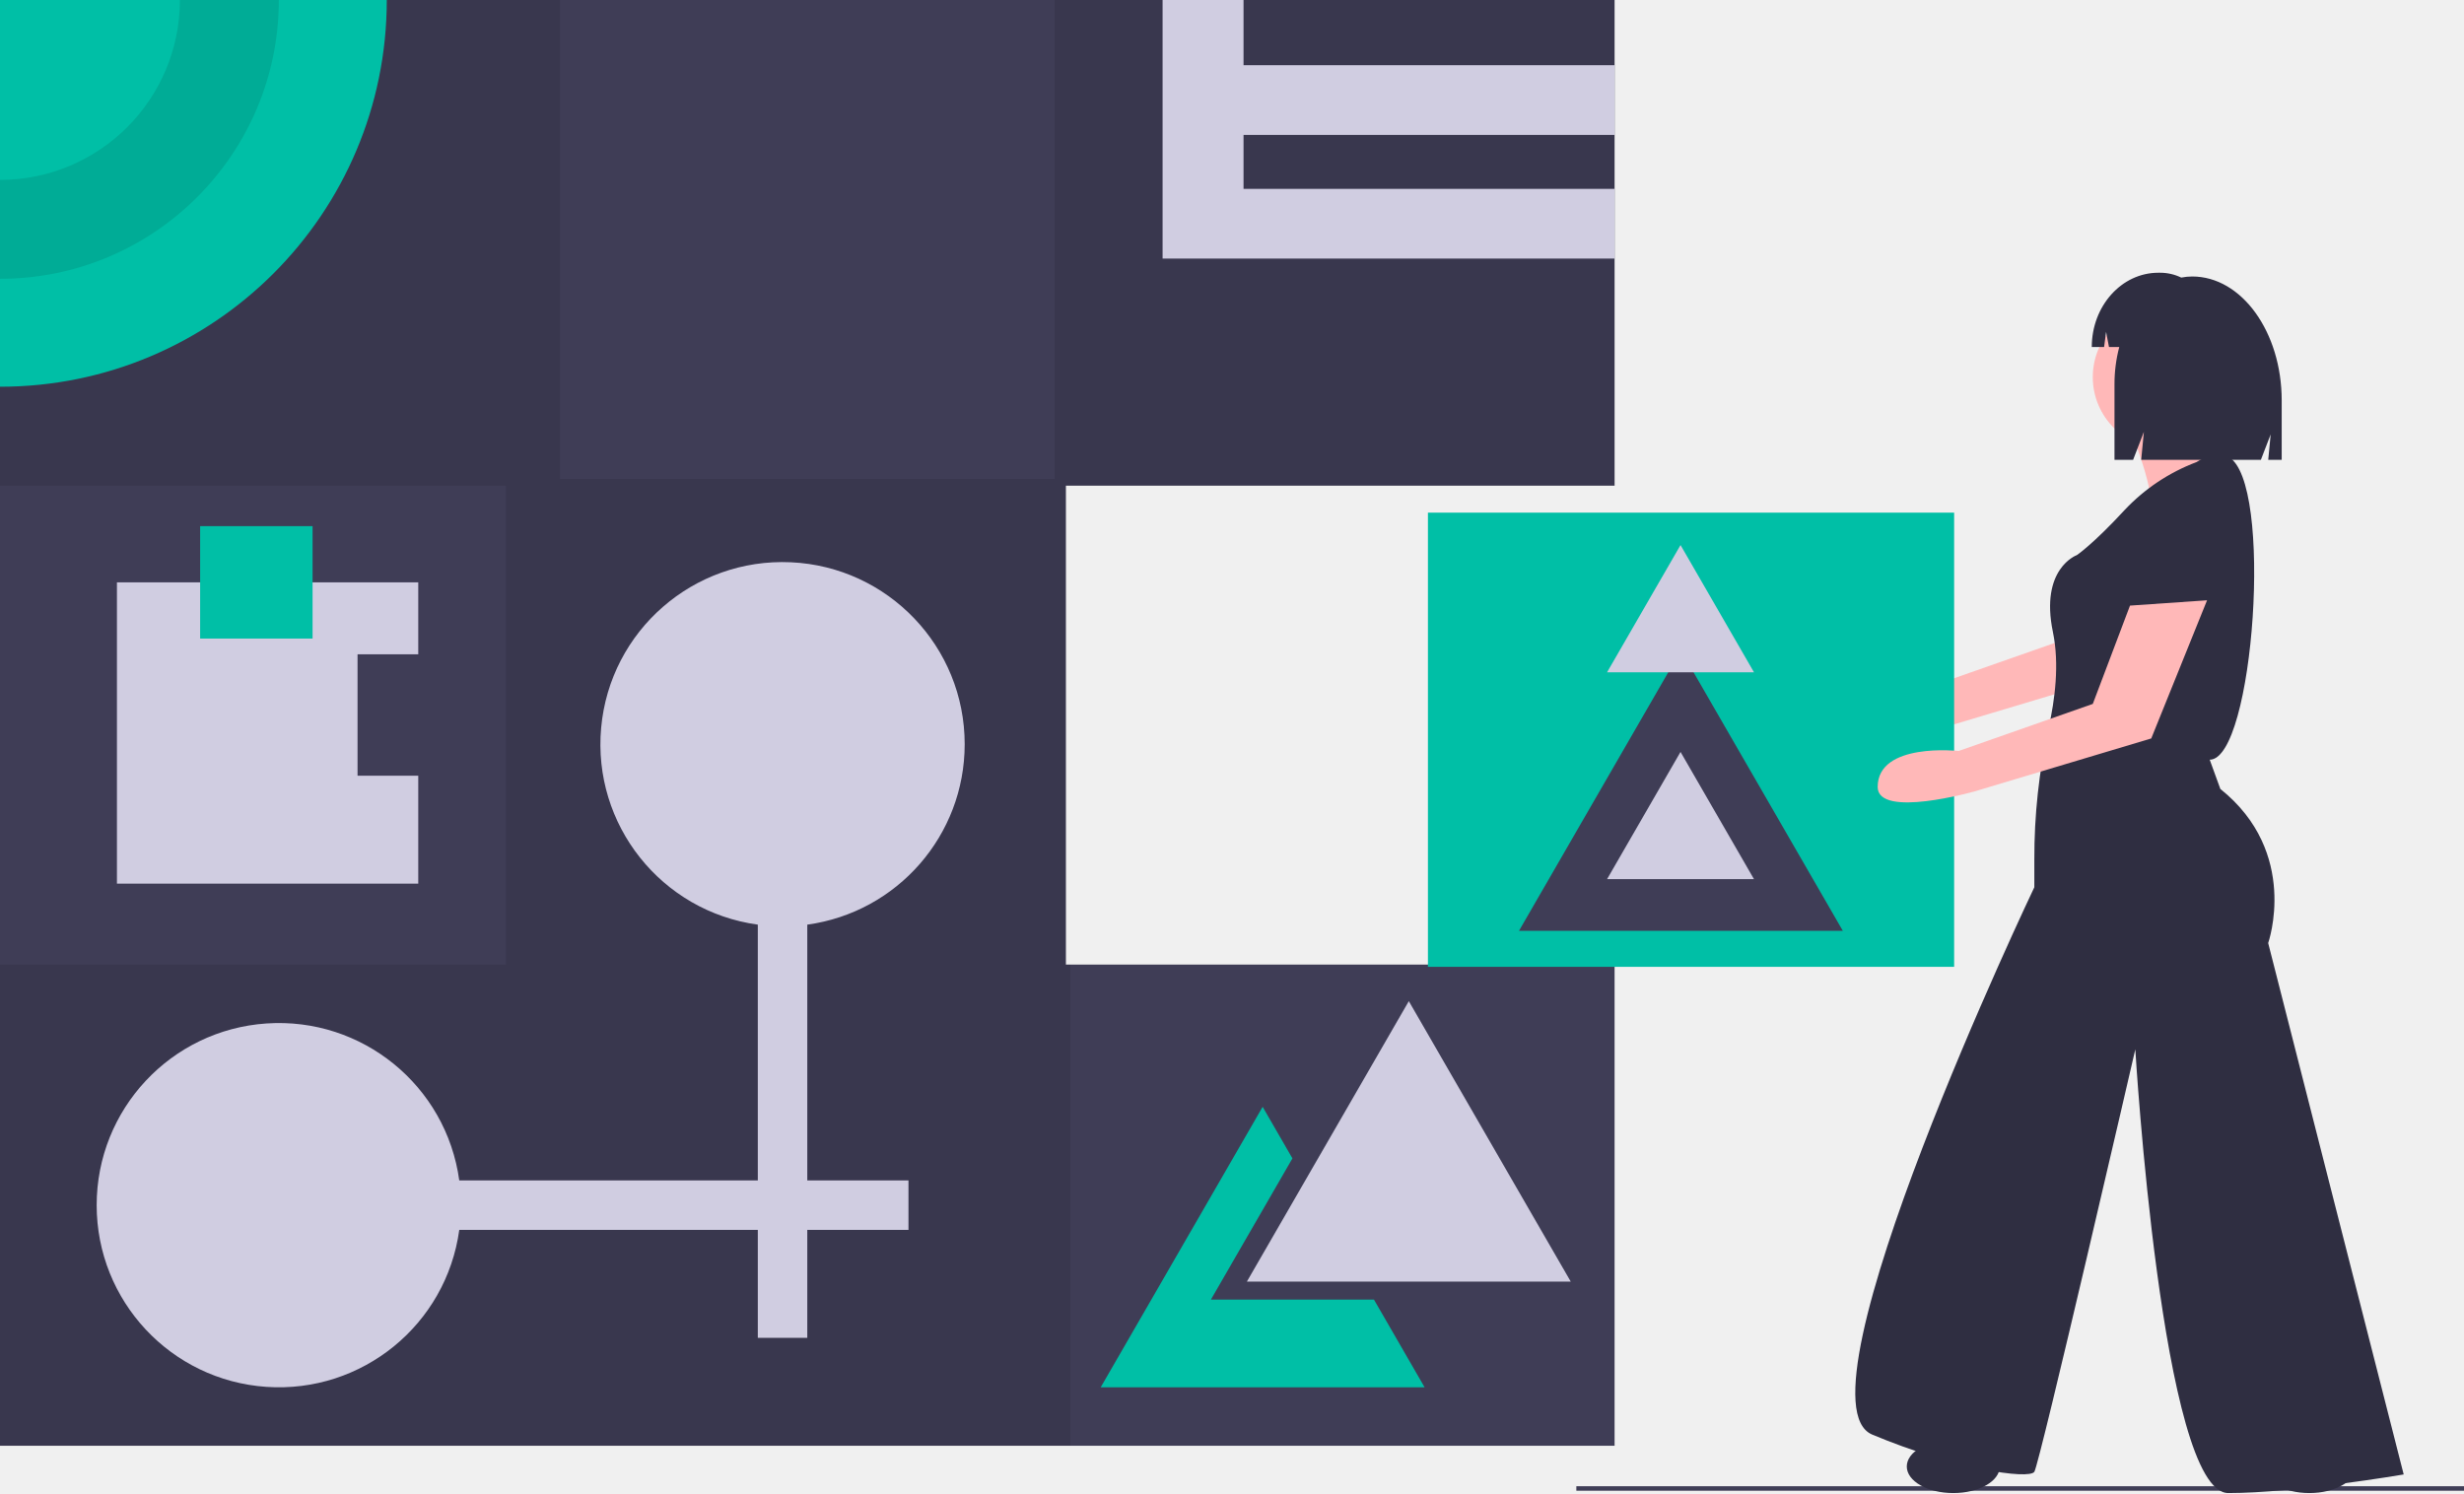
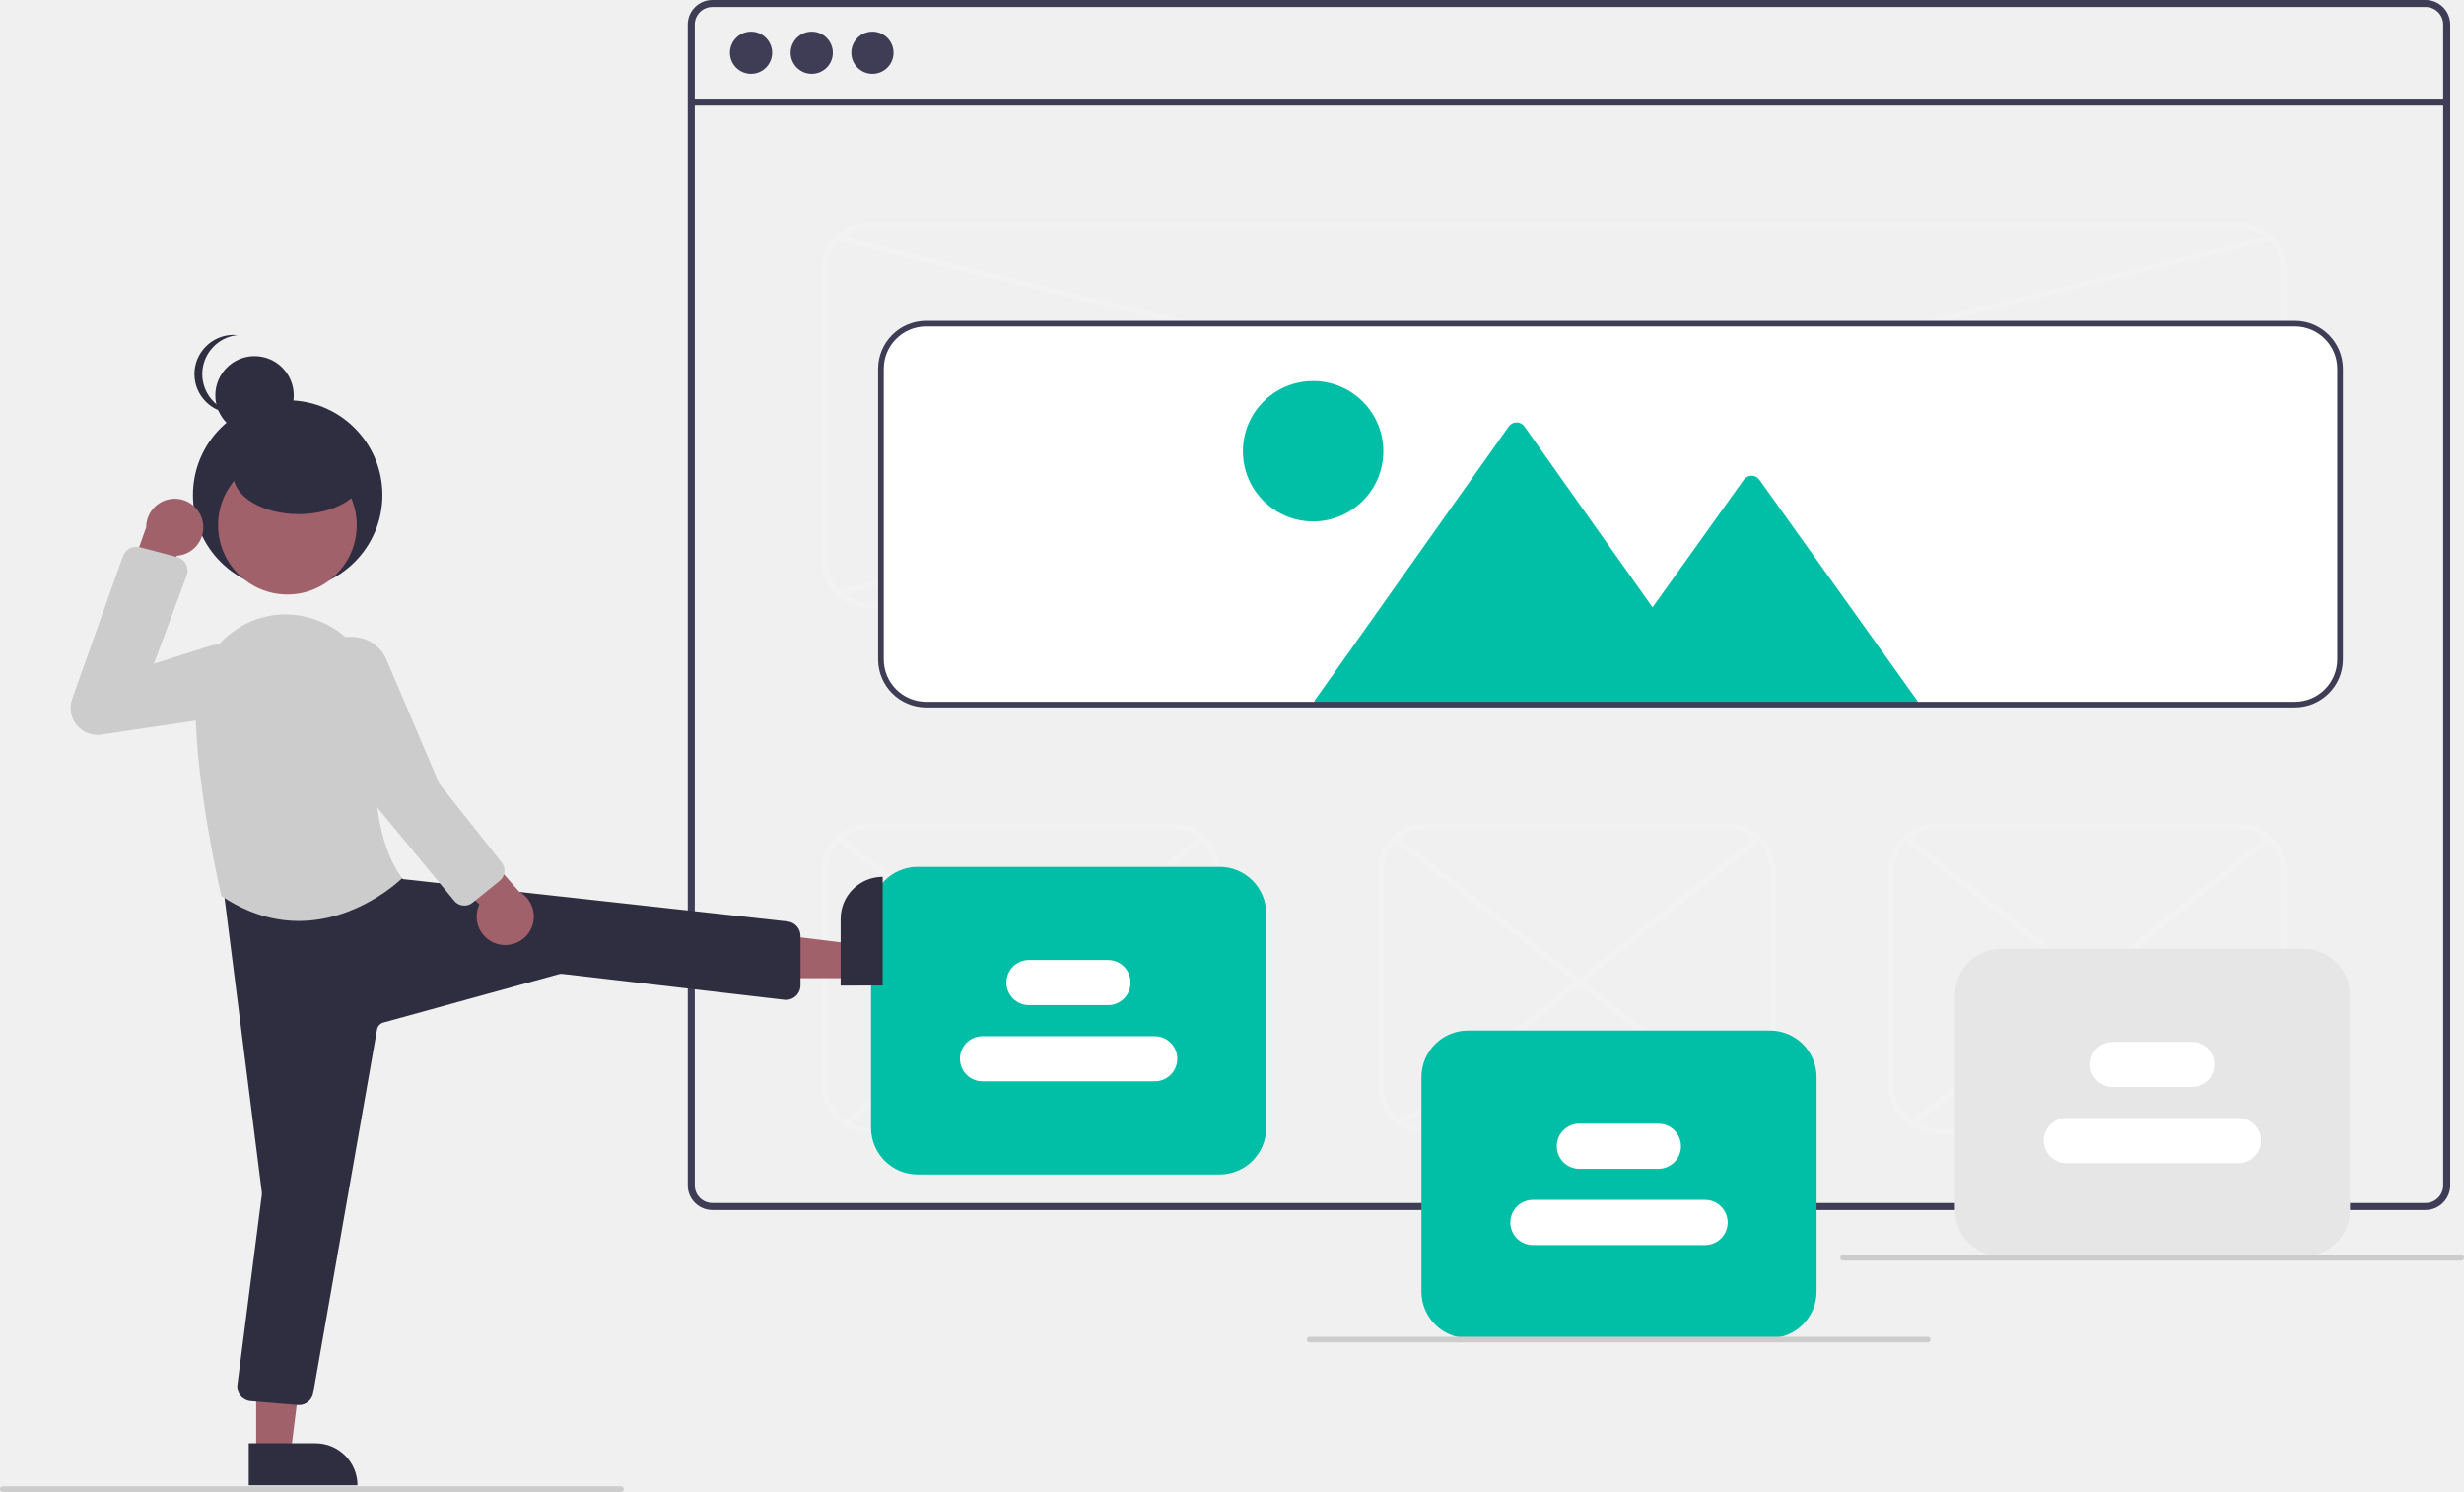
- <svg xmlns="http://www.w3.org/2000/svg" id="a5860ba0-ef67-4914-ac96-07e2ebcccb4f" data-name="Layer 1" width="1095.74" height="664.034" viewBox="0 0 1095.74 664.034">
-   <rect x="701" y="661" width="394.74" height="2" fill="#3f3d56" />
-   <polygon points="474 429 474 216 718 216 718 0 0 0 0 643 718 643 718 429 474 429" fill="#3f3d56" />
-   <polygon points="718 216 718 0 469 0 469 213 249 213 249 0 0 0 0 216 225 216 225 429 0 429 0 643 476 643 476 429 474 429 474 216 718 216" opacity="0.1" />
-   <path d="M224.13,117.983a172.004,172.004,0,0,1-172,172v-172Z" transform="translate(-52.12988 -117.9828)" fill="#00bfa6" />
-   <path d="M132.13,117.983a80.004,80.004,0,0,1-80,80v44a124.004,124.004,0,0,0,124-124Z" transform="translate(-52.12988 -117.9828)" opacity="0.1" />
-   <polygon points="718 60 718 29 553 29 553 0 517 0 517 29 517 60 517 84 517 115 553 115 718 115 718 84 553 84 553 60 718 60" fill="#d0cde1" />
-   <path d="M481.13,448.983a81,81,0,1,0-92,80.236V642.983H256.366a81,81,0,1,0,0,22H389.13v48h22v-48h45v-22h-45V529.219A81,81,0,0,0,481.13,448.983Z" transform="translate(-52.12988 -117.9828)" fill="#d0cde1" />
-   <polygon points="626.5 445.263 662.508 507.631 698.517 570 626.5 570 554.483 570 590.492 507.631 626.5 445.263" fill="#d0cde1" />
-   <polygon points="610.5 578 538.483 578 574.492 515.631 574.742 515.198 561.5 492.263 525.492 554.631 489.483 617 561.5 617 633.517 617 611 578 610.5 578" fill="#00bfa6" />
-   <polygon points="159 345 159 291 186 291 186 259 52 259 52 393 186 393 186 345 159 345" fill="#d0cde1" />
-   <rect x="89" y="234" width="50" height="50" fill="#00bfa6" />
-   <path d="M989.162,357.832,972.618,401.555l-59.664,20.935s-36-4-36,16c0,14.181,43,2,43,2l78.662-23.573,24.816-61.449Z" transform="translate(-52.12988 -117.9828)" fill="#ffb8b8" />
-   <rect x="635" y="228" width="234" height="202" fill="#00bfa6" />
-   <polygon points="747.5 289.263 783.508 351.631 819.517 414 747.5 414 675.483 414 711.492 351.631 747.5 289.263" fill="#3f3d56" />
-   <polygon points="747.331 334.415 763.665 362.708 780 391 747.331 391 714.661 391 730.996 362.708 747.331 334.415" fill="#d0cde1" />
-   <polygon points="747.331 242.415 763.665 270.708 780 299 747.331 299 714.661 299 730.996 270.708 747.331 242.415" fill="#d0cde1" />
-   <path d="M1024.154,329.42s-16.544-2.363-24.816,28.361-10.635,33.088-10.635,33.088,48.45,7.09,49.632,4.727S1048.97,336.511,1024.154,329.42Z" transform="translate(-52.12988 -117.9828)" fill="#2f2e41" />
-   <circle cx="962.57" cy="167.714" r="31.906" fill="#ffb8b8" />
-   <path d="M1000.52,311.695s10.635,27.179,7.09,30.725,43.723,8.272,43.723,8.272,3.545-17.726-10.635-28.361c0,0-5.909-17.726-4.727-21.271S1000.52,311.695,1000.52,311.695Z" transform="translate(-52.12988 -117.9828)" fill="#ffb8b8" />
-   <path d="M1028.881,323.512a85.216,85.216,0,0,0-31.906,21.271c-14.181,15.362-21.271,20.089-21.271,20.089s-16.544,5.909-10.635,34.27c2.954,14.181.886,30.134-1.92,42.542a265.822,265.822,0,0,0-6.352,58.656v12.247s-108.718,228.071-72.085,243.433,69.721,20.089,72.085,16.544,44.905-187.893,44.905-187.893,11.817,197.346,41.36,197.346,77.993-8.272,77.993-8.272l-60.267-236.343s14.181-40.178-21.271-68.539l-4.727-12.999c19.604.01,28.566-124.07,8.272-134.715C1043.061,321.148,1038.334,317.603,1028.881,323.512Z" transform="translate(-52.12988 -117.9828)" fill="#2f2e41" />
-   <path d="M999.338,387.324l-16.544,43.723-59.664,20.935s-36-4-36,16c0,14.181,43,2,43,2l78.662-23.573,24.816-61.449Z" transform="translate(-52.12988 -117.9828)" fill="#ffb8b8" />
-   <ellipse cx="868.624" cy="652.217" rx="20.68" ry="11.817" fill="#2f2e41" />
-   <ellipse cx="1026.974" cy="652.217" rx="20.68" ry="11.817" fill="#2f2e41" />
-   <path d="M1027.017,240.954h-0a25.341,25.341,0,0,0-4.893.487,21.442,21.442,0,0,0-9.34-2.153h-.848c-16.345,0-29.595,14.79-29.595,33.035v0h5.477l.885-6.732L990,272.323h4.562a64.576,64.576,0,0,0-2.119,16.55v33.624h8.28l4.794-12.458-1.198,12.458h53.223l4.358-11.325-1.09,11.325h5.992V296.096C1066.803,265.642,1048.99,240.954,1027.017,240.954Z" transform="translate(-52.12988 -117.9828)" fill="#2f2e41" />
+ <svg xmlns="http://www.w3.org/2000/svg" id="b001403a-1e24-4603-98e8-0a03694cba74" data-name="Layer 1" width="873" height="528.671" viewBox="0 0 873 528.671">
+   <path d="M1022.889,185.664h-607a8.728,8.728,0,0,0-8.72,8.72V605.704a8.728,8.728,0,0,0,8.72,8.72h607a8.712,8.712,0,0,0,6.63-3.06,2.045,2.045,0,0,0,.19-.24,8.167,8.167,0,0,0,1.25-2.11,8.507,8.507,0,0,0,.66-3.31V194.384A8.73,8.73,0,0,0,1022.889,185.664Zm6.24,420.04a6.175,6.175,0,0,1-1.03,3.42,6.446,6.446,0,0,1-2.36,2.12,6.184,6.184,0,0,1-2.85.69h-607a6.238,6.238,0,0,1-6.23-6.23V194.384a6.238,6.238,0,0,1,6.23-6.23h607a6.239,6.239,0,0,1,6.24,6.23Z" transform="translate(-163.5 -185.6643)" fill="#3f3d56" />
+   <rect x="244.911" y="34.949" width="621.957" height="2.493" fill="#3f3d56" />
+   <circle cx="266.1" cy="18.696" r="7.478" fill="#3f3d56" />
+   <circle cx="287.601" cy="18.696" r="7.478" fill="#3f3d56" />
+   <circle cx="309.101" cy="18.696" r="7.478" fill="#3f3d56" />
+   <path d="M956.614,401.336h-485a17.019,17.019,0,0,1-17-17v-103a17.019,17.019,0,0,1,17-17h485a17.019,17.019,0,0,1,17,17v103A17.019,17.019,0,0,1,956.614,401.336Zm-485-135a15.017,15.017,0,0,0-15,15v103a15.017,15.017,0,0,0,15,15h485a15.017,15.017,0,0,0,15-15v-103a15.017,15.017,0,0,0-15-15Z" transform="translate(-163.5 -185.6643)" fill="#f2f2f2" />
+   <path d="M578.614,587.336h-107a17.019,17.019,0,0,1-17-17v-76a17.019,17.019,0,0,1,17-17h107a17.019,17.019,0,0,1,17,17v76A17.019,17.019,0,0,1,578.614,587.336Zm-107-108a15.017,15.017,0,0,0-15,15v76a15.017,15.017,0,0,0,15,15h107a15.017,15.017,0,0,0,15-15v-76a15.017,15.017,0,0,0-15-15Z" transform="translate(-163.5 -185.6643)" fill="#f2f2f2" />
+   <path d="M956.614,587.336h-107a17.019,17.019,0,0,1-17-17v-76a17.019,17.019,0,0,1,17-17h107a17.019,17.019,0,0,1,17,17v76A17.019,17.019,0,0,1,956.614,587.336Zm-107-108a15.017,15.017,0,0,0-15,15v76a15.017,15.017,0,0,0,15,15h107a15.017,15.017,0,0,0,15-15v-76a15.017,15.017,0,0,0-15-15Z" transform="translate(-163.5 -185.6643)" fill="#f2f2f2" />
+   <path d="M775.614,587.336h-107a17.019,17.019,0,0,1-17-17v-76a17.019,17.019,0,0,1,17-17h107a17.019,17.019,0,0,1,17,17v76A17.019,17.019,0,0,1,775.614,587.336Zm-107-108a15.017,15.017,0,0,0-15,15v76a15.017,15.017,0,0,0,15,15h107a15.017,15.017,0,0,0,15-15v-76a15.017,15.017,0,0,0-15-15Z" transform="translate(-163.5 -185.6643)" fill="#f2f2f2" />
+   <rect x="715.471" y="68.968" width="2" height="527.397" transform="translate(59.56218 763.8853) rotate(-76.25179)" fill="#f2f2f2" />
+   <rect x="452.663" y="331.836" width="522.902" height="2" transform="translate(-222.582 -4.17702) rotate(-13.91411)" fill="#f2f2f2" />
+   <path d="M976.614,435.835h-485a16.519,16.519,0,0,1-16.5-16.5v-103a16.519,16.519,0,0,1,16.5-16.5h485a16.519,16.519,0,0,1,16.5,16.5v103A16.519,16.519,0,0,1,976.614,435.835Z" transform="translate(-163.5 -185.6643)" fill="#fff" />
+   <rect x="720.783" y="451.355" width="2" height="162.548" transform="matrix(0.61507, -0.78848, 0.78848, 0.61507, -305.626, 588.4719)" fill="#f2f2f2" />
+   <rect x="642.283" y="532.238" width="161.993" height="2" transform="translate(-338.114 383.1165) rotate(-38.66636)" fill="#f2f2f2" />
+   <rect x="523.783" y="451.355" width="2" height="162.548" transform="matrix(0.61507, -0.78848, 0.78848, 0.61507, -381.4581, 433.1421)" fill="#f2f2f2" />
+   <rect x="445.283" y="532.238" width="161.993" height="2" transform="translate(-381.2969 260.034) rotate(-38.66636)" fill="#f2f2f2" />
+   <rect x="901.783" y="451.355" width="2" height="162.548" transform="matrix(0.61507, -0.78848, 0.78848, 0.61507, -235.9528, 731.186)" fill="#f2f2f2" />
+   <rect x="823.283" y="532.238" width="161.993" height="2" transform="translate(-298.4384 496.2024) rotate(-38.66636)" fill="#f2f2f2" />
+   <path d="M790.614,659.836h-107a16.519,16.519,0,0,1-16.5-16.5v-76a16.519,16.519,0,0,1,16.5-16.5h107a16.519,16.519,0,0,1,16.5,16.5v76A16.519,16.519,0,0,1,790.614,659.836Z" transform="translate(-163.5 -185.6643)" fill="#00bfa6" />
+   <path d="M846.5,661.336h-219a1,1,0,0,1,0-2h219a1,1,0,0,1,0,2Z" transform="translate(-163.5 -185.6643)" fill="#ccc" />
+   <path d="M383.5,714.336h-219a1,1,0,0,1,0-2h219a1,1,0,0,1,0,2Z" transform="translate(-163.5 -185.6643)" fill="#ccc" />
+   <path d="M751.067,599.836h-28a8,8,0,0,1,0-16h28a8,8,0,0,1,0,16Z" transform="translate(-163.5 -185.6643)" fill="#fff" />
+   <path d="M767.614,626.836h-61a8,8,0,0,1,0-16h61a8,8,0,0,1,0,16Z" transform="translate(-163.5 -185.6643)" fill="#fff" />
+   <path d="M595.614,601.836h-107a16.519,16.519,0,0,1-16.5-16.5v-76a16.519,16.519,0,0,1,16.5-16.5h107a16.519,16.519,0,0,1,16.5,16.5v76A16.519,16.519,0,0,1,595.614,601.836Z" transform="translate(-163.5 -185.6643)" fill="#00bfa6" />
+   <path d="M556.067,541.836h-28a8,8,0,0,1,0-16h28a8,8,0,0,1,0,16Z" transform="translate(-163.5 -185.6643)" fill="#fff" />
+   <path d="M572.614,568.836h-61a8,8,0,1,1,0-16h61a8,8,0,0,1,0,16Z" transform="translate(-163.5 -185.6643)" fill="#fff" />
+   <path d="M979.614,630.836h-107a16.519,16.519,0,0,1-16.5-16.5v-76a16.519,16.519,0,0,1,16.5-16.5h107a16.519,16.519,0,0,1,16.5,16.5v76A16.519,16.519,0,0,1,979.614,630.836Z" transform="translate(-163.5 -185.6643)" fill="#e6e6e6" />
+   <path d="M940.067,570.836h-28a8,8,0,0,1,0-16h28a8,8,0,0,1,0,16Z" transform="translate(-163.5 -185.6643)" fill="#fff" />
+   <path d="M956.614,597.836h-61a8,8,0,0,1,0-16h61a8,8,0,0,1,0,16Z" transform="translate(-163.5 -185.6643)" fill="#fff" />
+   <polygon points="301.345 346.608 301.345 334.348 254.057 328.515 254.058 346.61 301.345 346.608" fill="#a0616a" />
+   <path d="M449.52,508.19h38.531a0,0,0,0,1,0,0v14.887a0,0,0,0,1,0,0H464.407a14.887,14.887,0,0,1-14.887-14.887v0A0,0,0,0,1,449.52,508.19Z" transform="translate(820.8972 -138.8395) rotate(89.99738)" fill="#2f2e41" />
+   <polygon points="90.755 514.923 103.015 514.922 108.847 467.634 90.753 467.635 90.755 514.923" fill="#a0616a" />
+   <path d="M251.628,697.083h38.531a0,0,0,0,1,0,0v14.887a0,0,0,0,1,0,0H266.515a14.887,14.887,0,0,1-14.887-14.887v0a0,0,0,0,1,0,0Z" transform="translate(378.3196 1223.377) rotate(179.9974)" fill="#2f2e41" />
+   <path d="M269.417,683.547c-.146,0-.293-.007-.441-.02L252.278,682.136a5.139,5.139,0,0,1-4.673-5.778l8.666-67.398a3.126,3.126,0,0,0,0-.789L242.506,499.541a5.141,5.141,0,0,1,5.028-5.786l48.693-.69a5.961,5.961,0,0,1,.742.043l.133.037,9.366,4.054,136.162,14.996a5.16,5.16,0,0,1,4.484,5.1v17.531a5.143,5.143,0,0,1-5.735,5.107l-78.662-9.169a3.043,3.043,0,0,0-1.187.091l-62.205,17.144a3.12,3.12,0,0,0-2.237,2.46L274.469,679.295A5.126,5.126,0,0,1,269.417,683.547Z" transform="translate(-163.5 -185.6643)" fill="#2f2e41" />
+   <circle cx="101.927" cy="175.413" r="33.566" fill="#2f2e41" />
+   <circle cx="90.185" cy="140.084" r="13.89" fill="#2f2e41" />
+   <path d="M235.165,318.225a13.891,13.891,0,0,1,12.443-13.814,14.042,14.042,0,0,0-1.447-.075,13.89,13.89,0,0,0,0,27.779,14.042,14.042,0,0,0,1.447-.075A13.891,13.891,0,0,1,235.165,318.225Z" transform="translate(-163.5 -185.6643)" fill="#2f2e41" />
+   <path d="M269.381,512.006c-8.338,0-17.613-2.309-27.269-8.746l-.164-.109-.045-.19c-.09-.377-8.973-37.978-9.148-67.1a32.068,32.068,0,0,1,13.199-26.269,31.129,31.129,0,0,1,28.152-4.733h0q.938.297,1.88.638a31.98,31.98,0,0,1,20.669,32.774c-1.267,15.388-1.774,43.413,9.055,58.22l.253.347-.304.303C305.451,497.347,290.39,512.006,269.381,512.006Z" transform="translate(-163.5 -185.6643)" fill="#ccc" />
+   <circle cx="101.831" cy="186.097" r="24.561" fill="#a0616a" />
+   <path d="M235.246,370.14a10.056,10.056,0,0,1-9.103,12.445l-9.477,34.455-12.236-13.968L215.305,372.495A10.11,10.11,0,0,1,235.246,370.14Z" transform="translate(-163.5 -185.6643)" fill="#a0616a" />
+   <path d="M197.992,446.061a9.519,9.519,0,0,1-8.933-12.709l18.016-50.621a5.042,5.042,0,0,1,6.005-3.165l13.129,3.476a5.013,5.013,0,0,1,3.417,6.59l-11.579,31.21,19.64-6.247a12.771,12.771,0,1,1,5.753,24.803l-44.016,6.557A9.625,9.625,0,0,1,197.992,446.061Z" transform="translate(-163.5 -185.6643)" fill="#ccc" />
+   <ellipse cx="105.831" cy="168.296" rx="23.149" ry="13.89" fill="#2f2e41" />
+   <path d="M339.798,520.171a10.056,10.056,0,0,1-6.449-14.006l-25.501-25.033,18.155-3.901,21.433,24.37a10.11,10.11,0,0,1-7.638,18.57Z" transform="translate(-163.5 -185.6643)" fill="#a0616a" />
+   <path d="M328.027,506.551a4.622,4.622,0,0,1-3.576-1.677l-27.838-33.774-21.789-41.845a13.84,13.84,0,0,1,2.067-12.538,13.289,13.289,0,0,1,11.026-5.41,17.426,17.426,0,0,1,3.214.368,13.311,13.311,0,0,1,9.561,8.353l18.458,43.363,22.121,27.904a4.639,4.639,0,0,1-.721,6.475l-9.626,7.763A4.6,4.6,0,0,1,328.027,506.551Z" transform="translate(-163.5 -185.6643)" fill="#ccc" />
+   <path d="M1035.5,632.336h-219a1,1,0,0,1,0-2h219a1,1,0,0,1,0,2Z" transform="translate(-163.5 -185.6643)" fill="#ccc" />
+   <path d="M842.884,434.071v1.265H629.184v-1.323l1.15-1.627,67.75-95.647a3.385,3.385,0,0,1,5.49,0l45.43,64.137L781.344,355.62a3.385,3.385,0,0,1,5.48,0l54.91,76.833Z" transform="translate(-163.5 -185.6643)" fill="#00bfa6" />
+   <circle cx="465.241" cy="159.895" r="24.873" fill="#00bfa6" />
+   <path d="M976.614,436.336h-485a17.019,17.019,0,0,1-17-17v-103a17.019,17.019,0,0,1,17-17h485a17.019,17.019,0,0,1,17,17v103A17.019,17.019,0,0,1,976.614,436.336Zm-485-135a15.017,15.017,0,0,0-15,15v103a15.017,15.017,0,0,0,15,15h485a15.017,15.017,0,0,0,15-15v-103a15.017,15.017,0,0,0-15-15Z" transform="translate(-163.5 -185.6643)" fill="#3f3d56" />
</svg>
